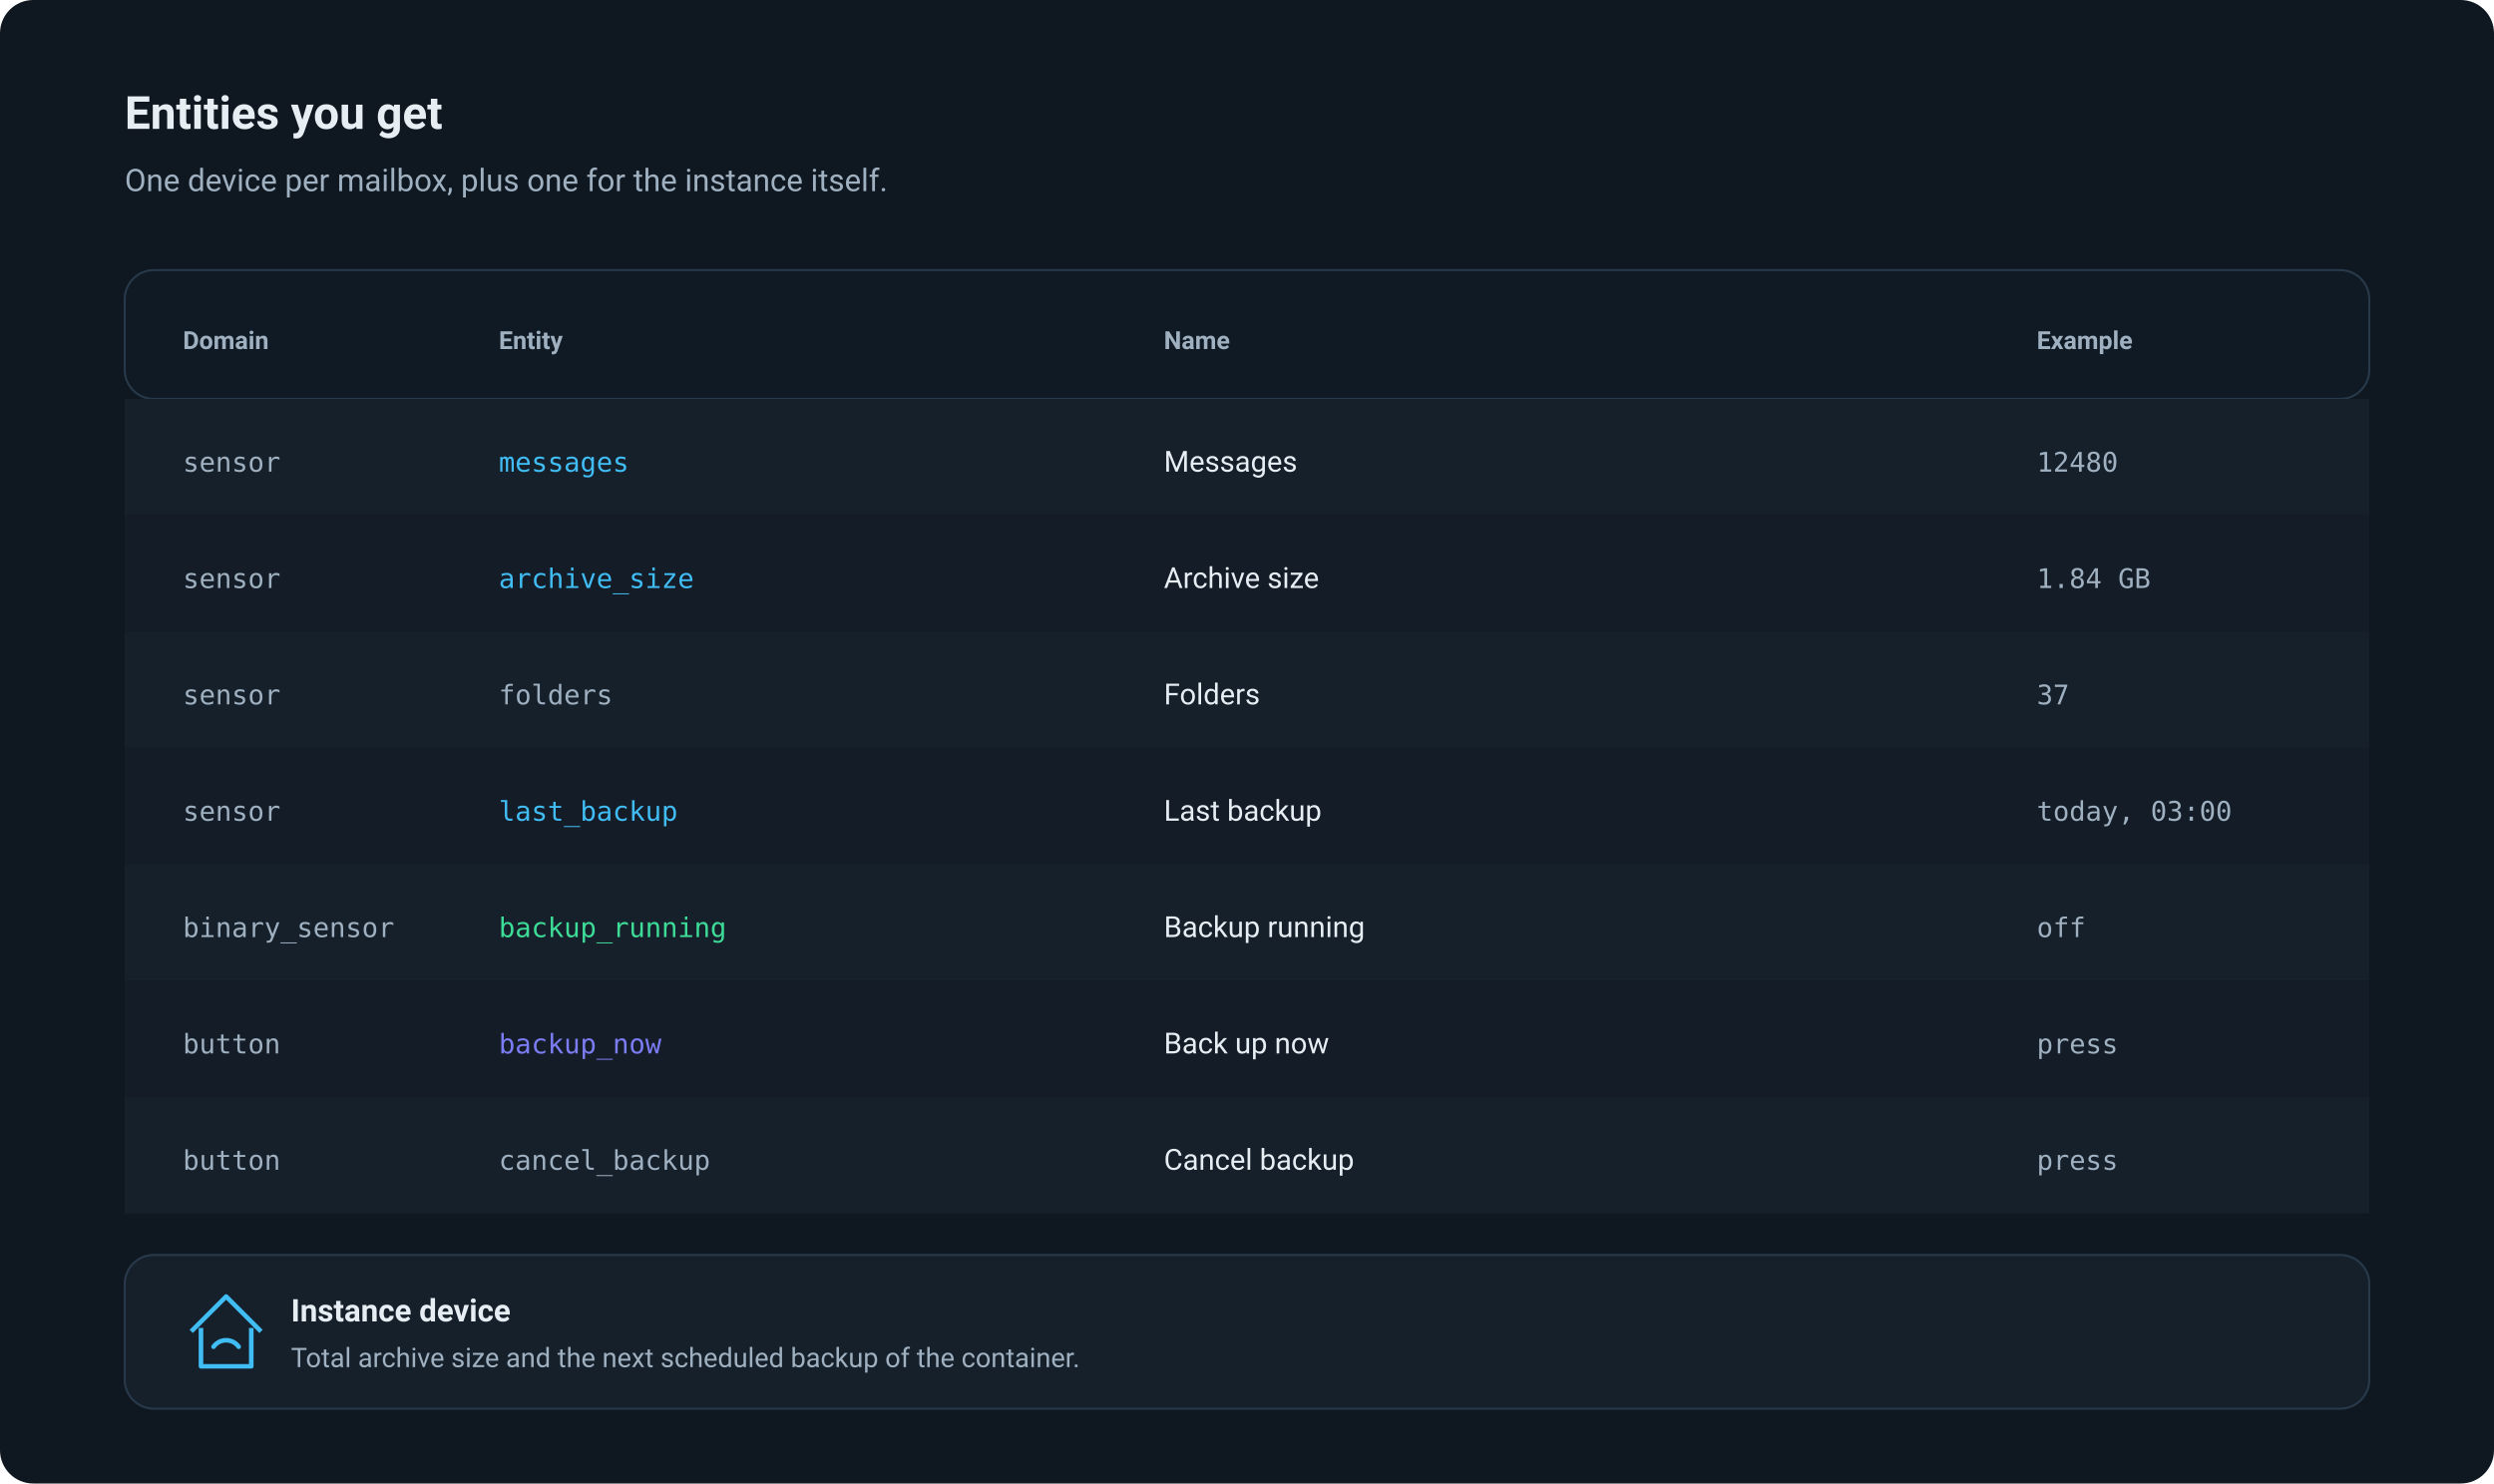
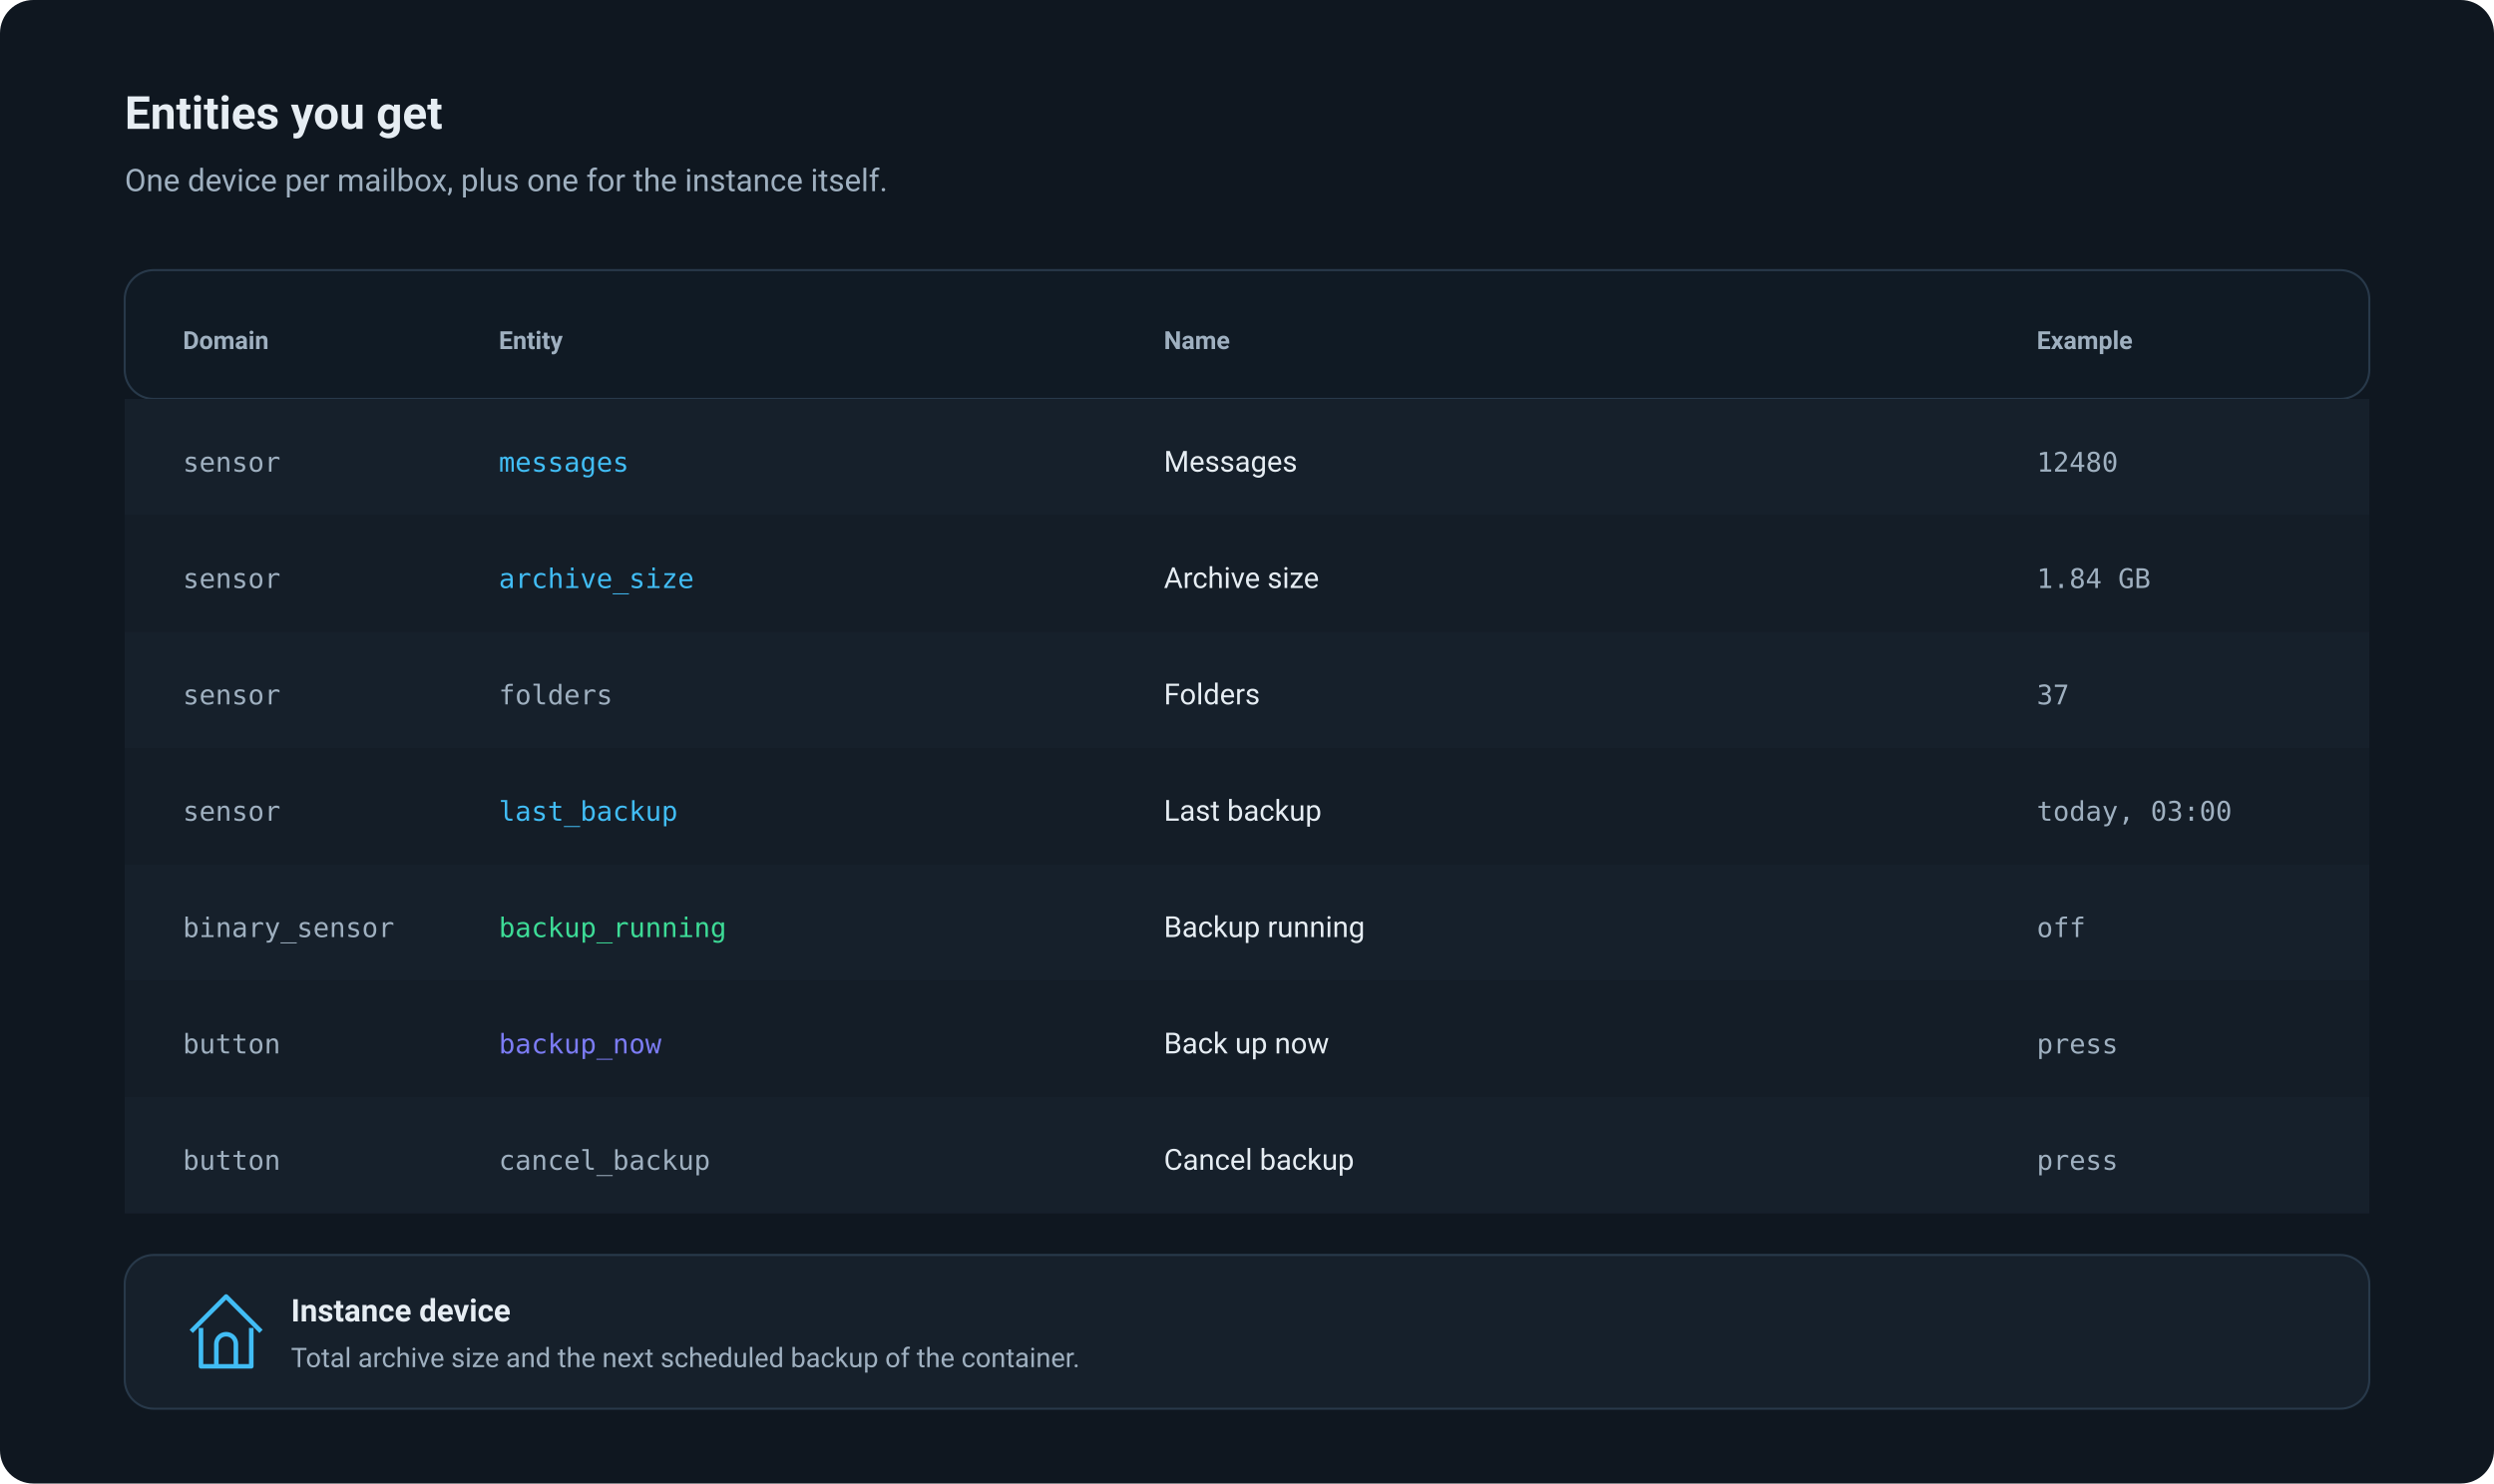
<svg xmlns="http://www.w3.org/2000/svg" viewBox="0 0 1200 714" width="1200" height="714" role="img" aria-label="The entities the integration creates">
  <defs>
    <linearGradient id="accent" x1="0" y1="0" x2="1" y2="1">
      <stop offset="0" stop-color="#41BDF5" />
      <stop offset="1" stop-color="#7C7CF5" />
    </linearGradient>
  </defs>
  <rect width="1200" height="714" rx="16" fill="#0f1720" />
  <g font-family="ui-sans-serif, -apple-system, 'Segoe UI', Roboto, Helvetica, Arial, sans-serif">
    <text x="60" y="62" fill="#e6edf3" font-size="22" font-weight="700">Entities you get</text>
    <text x="60" y="92" fill="#9fb0c0" font-size="15">One device per mailbox, plus one for the instance itself.</text>
    <rect x="60" y="130" width="1080" height="62" rx="14" fill="#101a24" stroke="#28394a" />
    <text x="88" y="168" fill="#9fb0c0" font-size="12" font-weight="600">Domain</text>
    <text x="240" y="168" fill="#9fb0c0" font-size="12" font-weight="600">Entity</text>
    <text x="560" y="168" fill="#9fb0c0" font-size="12" font-weight="600">Name</text>
    <text x="980" y="168" fill="#9fb0c0" font-size="12" font-weight="600">Example</text>
    <rect x="60" y="192" width="1080" height="56" rx="0" fill="#16202b" stroke="none" />
    <text x="88" y="227" fill="#9fb0c0" font-size="13" font-family="ui-monospace, SFMono-Regular, Menlo, monospace">sensor</text>
    <text x="240" y="227" fill="#41BDF5" font-size="13" font-family="ui-monospace, SFMono-Regular, Menlo, monospace">messages</text>
    <text x="560" y="227" fill="#e6edf3" font-size="14">Messages</text>
    <text x="980" y="227" fill="#9fb0c0" font-size="13" font-family="ui-monospace, SFMono-Regular, Menlo, monospace">12480</text>
    <rect x="60" y="248" width="1080" height="56" rx="0" fill="#141d27" stroke="none" />
    <text x="88" y="283" fill="#9fb0c0" font-size="13" font-family="ui-monospace, SFMono-Regular, Menlo, monospace">sensor</text>
    <text x="240" y="283" fill="#41BDF5" font-size="13" font-family="ui-monospace, SFMono-Regular, Menlo, monospace">archive_size</text>
    <text x="560" y="283" fill="#e6edf3" font-size="14">Archive size</text>
    <text x="980" y="283" fill="#9fb0c0" font-size="13" font-family="ui-monospace, SFMono-Regular, Menlo, monospace">1.84 GB</text>
    <rect x="60" y="304" width="1080" height="56" rx="0" fill="#16202b" stroke="none" />
    <text x="88" y="339" fill="#9fb0c0" font-size="13" font-family="ui-monospace, SFMono-Regular, Menlo, monospace">sensor</text>
    <text x="240" y="339" fill="#9fb0c0" font-size="13" font-family="ui-monospace, SFMono-Regular, Menlo, monospace">folders</text>
    <text x="560" y="339" fill="#e6edf3" font-size="14">Folders</text>
    <text x="980" y="339" fill="#9fb0c0" font-size="13" font-family="ui-monospace, SFMono-Regular, Menlo, monospace">37</text>
    <rect x="60" y="360" width="1080" height="56" rx="0" fill="#141d27" stroke="none" />
    <text x="88" y="395" fill="#9fb0c0" font-size="13" font-family="ui-monospace, SFMono-Regular, Menlo, monospace">sensor</text>
    <text x="240" y="395" fill="#41BDF5" font-size="13" font-family="ui-monospace, SFMono-Regular, Menlo, monospace">last_backup</text>
    <text x="560" y="395" fill="#e6edf3" font-size="14">Last backup</text>
    <text x="980" y="395" fill="#9fb0c0" font-size="13" font-family="ui-monospace, SFMono-Regular, Menlo, monospace">today, 03:00</text>
    <rect x="60" y="416" width="1080" height="56" rx="0" fill="#16202b" stroke="none" />
    <text x="88" y="451" fill="#9fb0c0" font-size="13" font-family="ui-monospace, SFMono-Regular, Menlo, monospace">binary_sensor</text>
    <text x="240" y="451" fill="#3ddc97" font-size="13" font-family="ui-monospace, SFMono-Regular, Menlo, monospace">backup_running</text>
    <text x="560" y="451" fill="#e6edf3" font-size="14">Backup running</text>
    <text x="980" y="451" fill="#9fb0c0" font-size="13" font-family="ui-monospace, SFMono-Regular, Menlo, monospace">off</text>
    <rect x="60" y="472" width="1080" height="56" rx="0" fill="#141d27" stroke="none" />
    <text x="88" y="507" fill="#9fb0c0" font-size="13" font-family="ui-monospace, SFMono-Regular, Menlo, monospace">button</text>
    <text x="240" y="507" fill="#7C7CF5" font-size="13" font-family="ui-monospace, SFMono-Regular, Menlo, monospace">backup_now</text>
    <text x="560" y="507" fill="#e6edf3" font-size="14">Back up now</text>
    <text x="980" y="507" fill="#9fb0c0" font-size="13" font-family="ui-monospace, SFMono-Regular, Menlo, monospace">press</text>
    <rect x="60" y="528" width="1080" height="56" rx="0" fill="#16202b" stroke="none" />
    <text x="88" y="563" fill="#9fb0c0" font-size="13" font-family="ui-monospace, SFMono-Regular, Menlo, monospace">button</text>
    <text x="240" y="563" fill="#9fb0c0" font-size="13" font-family="ui-monospace, SFMono-Regular, Menlo, monospace">cancel_backup</text>
    <text x="560" y="563" fill="#e6edf3" font-size="14">Cancel backup</text>
    <text x="980" y="563" fill="#9fb0c0" font-size="13" font-family="ui-monospace, SFMono-Regular, Menlo, monospace">press</text>
    <rect x="60" y="604" width="1080" height="74" rx="14" fill="#16202b" stroke="#28394a" />
    <g stroke="#41BDF5" stroke-width="2.2" fill="none" stroke-linejoin="round">
      <path d="M92 640.8 108.8 624 125.6 640.8" />
      <path d="M96.704 639.12v18.48h24.192v-18.48" />
-       <path d="M102.752 648.192a7.392 7.392 0 0 1 12.096 0" stroke-linecap="round" />
+       <path d="M104.096 657.6 v-10.752 a4.704 4.704 0 0 1 9.408 0 v10.752" />
    </g>
    <text x="140" y="636" fill="#e6edf3" font-size="15" font-weight="600">Instance device</text>
    <text x="140" y="658" fill="#9fb0c0" font-size="13">Total archive size and the next scheduled backup of the container.</text>
  </g>
</svg>
